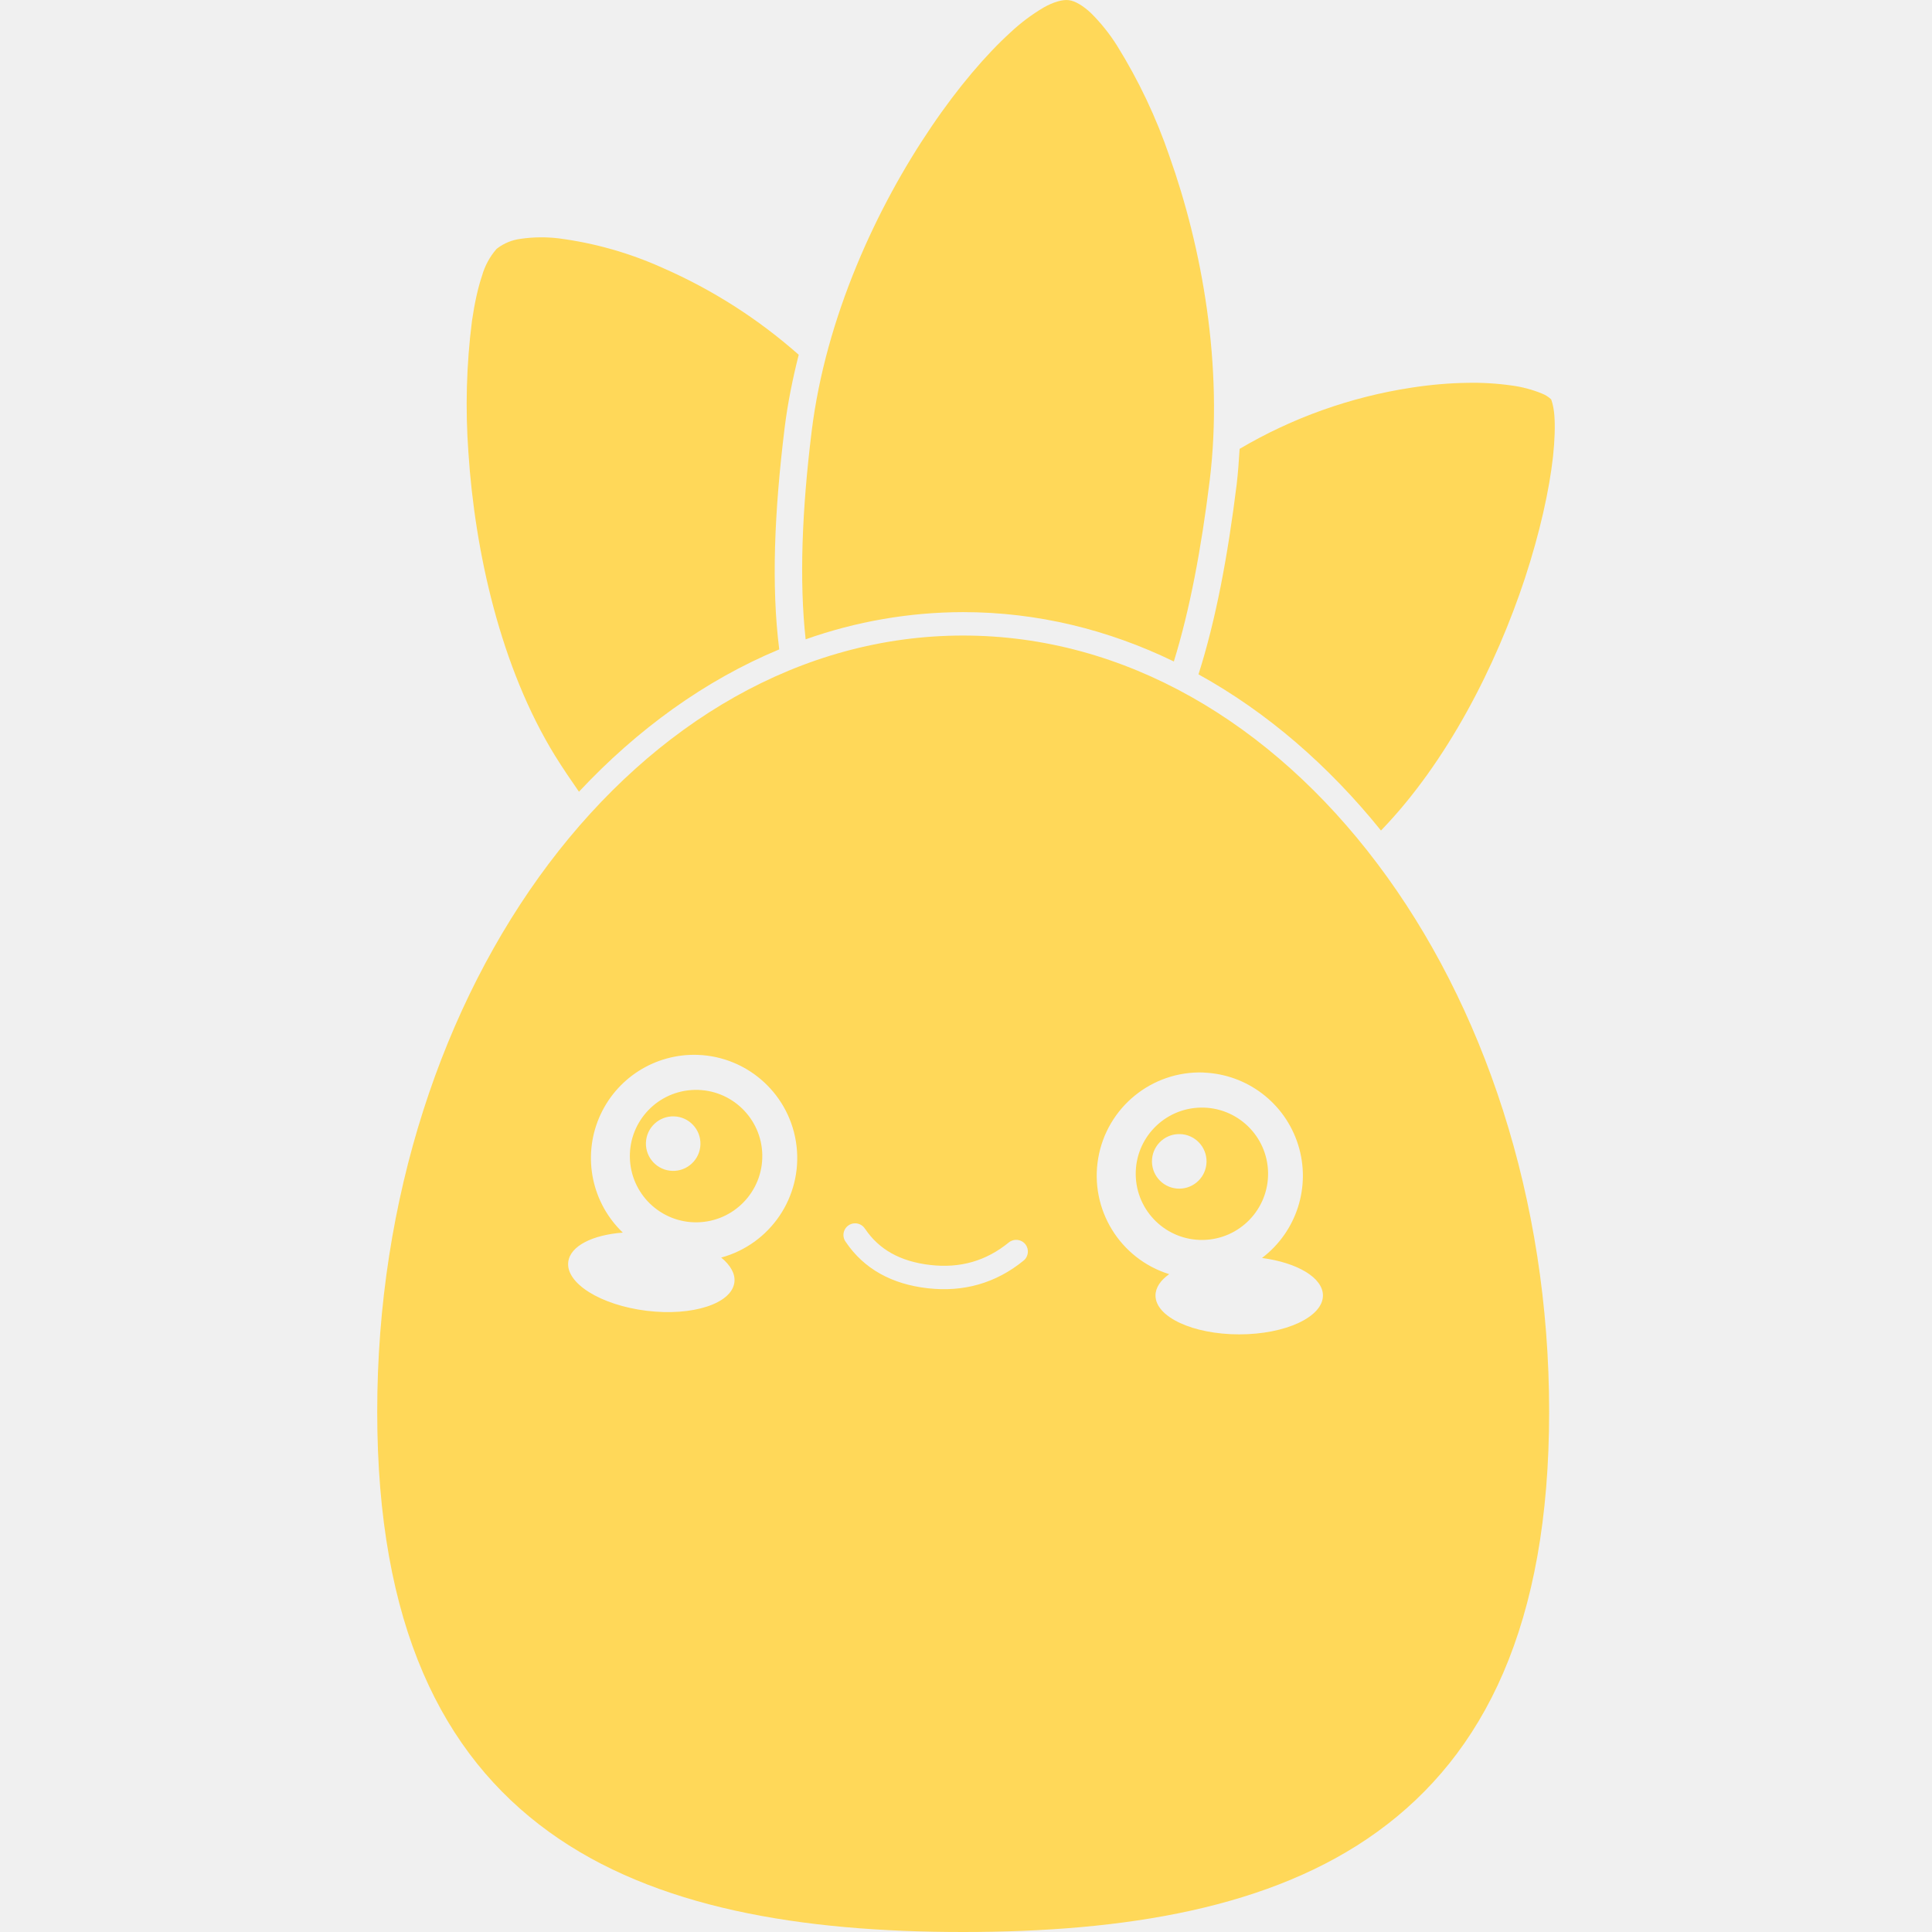
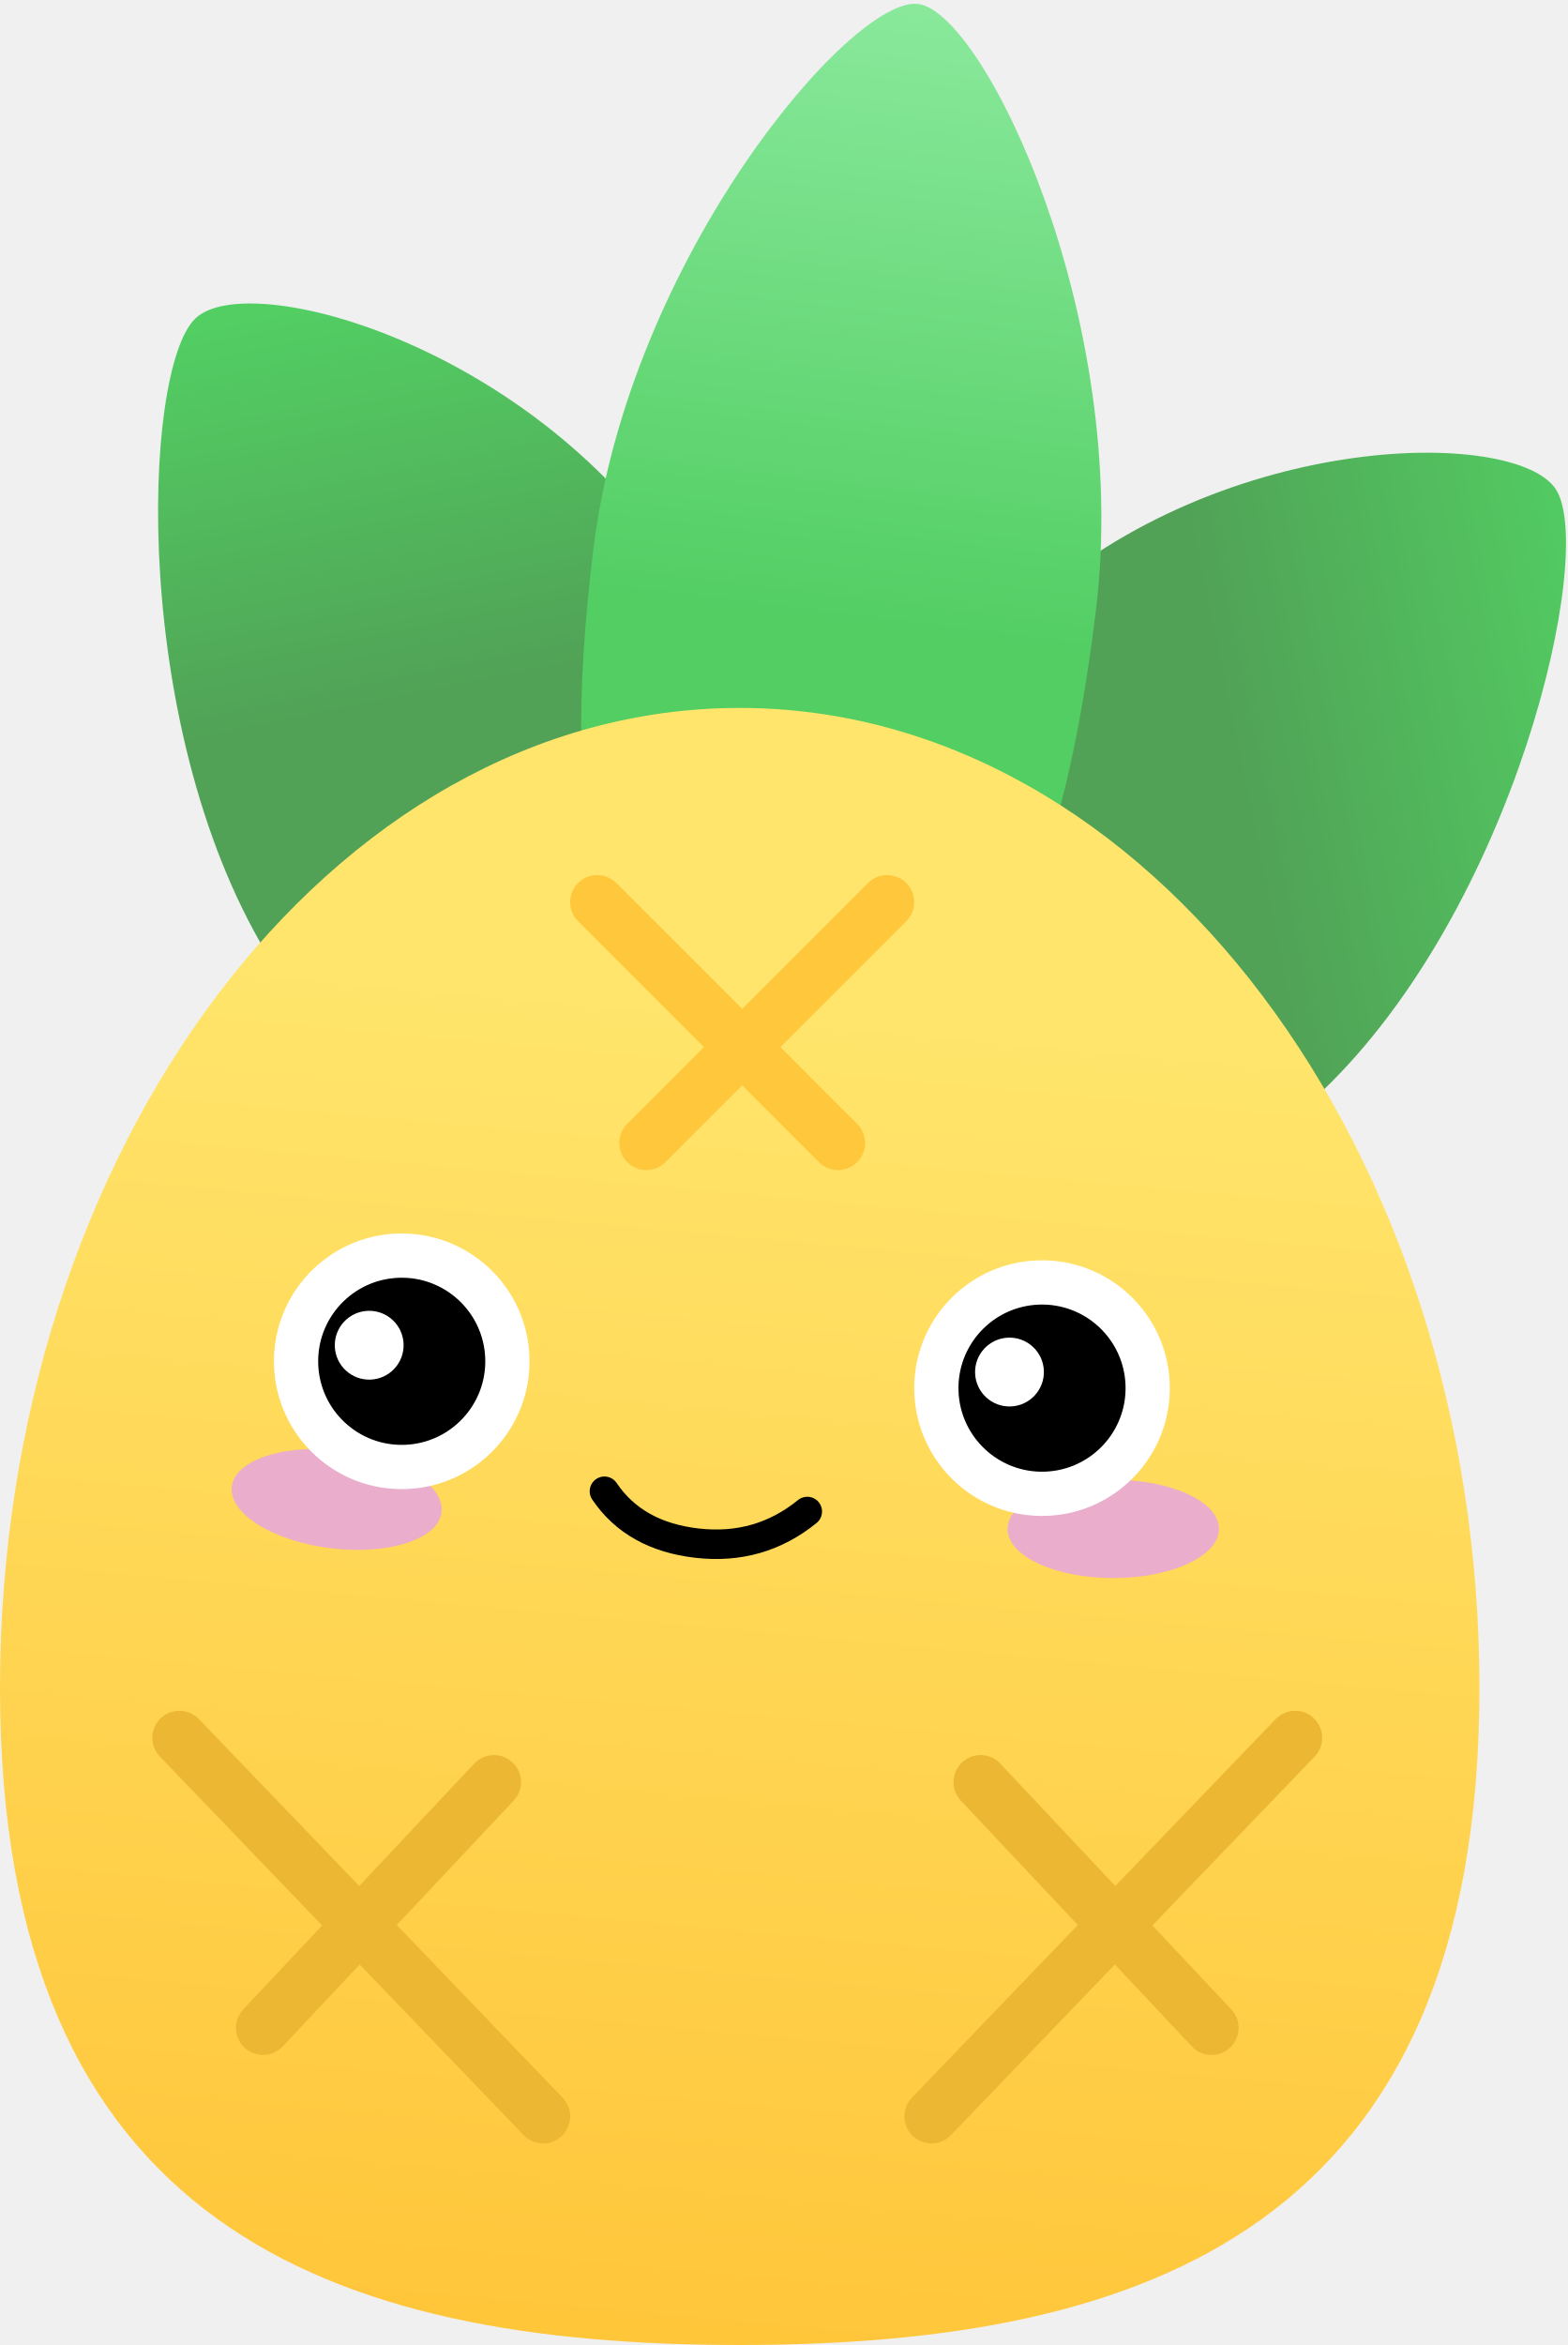
- <svg xmlns="http://www.w3.org/2000/svg" role="img" viewBox="0 0 24 24" fill="#ffd859">
-   <path d="M13.277.002c-.079-.01-.193.024-.31.09a2.346 2.346 0 0 0-.415.311c-.301.274-.65.68-.985 1.176-.672.99-1.31 2.356-1.485 3.785-.12.977-.154 1.849-.074 2.578a5.878 5.878 0 0 1 1.956-.338c.922 0 1.804.218 2.618.613.197-.637.34-1.395.445-2.246.175-1.429-.1-2.907-.499-4.028a6.695 6.695 0 0 0-.653-1.378 2.296 2.296 0 0 0-.321-.401c-.097-.092-.199-.153-.277-.162zm-6.81 2.965a.603.603 0 0 0-.288.117l-.013.011a.863.863 0 0 0-.177.327c-.051.15-.094.344-.126.565a8.205 8.205 0 0 0-.044 1.637c.08 1.222.397 2.665 1.079 3.769.093.15.193.296.294.442.726-.776 1.567-1.385 2.488-1.768-.1-.79-.06-1.714.066-2.744.038-.31.1-.616.176-.916a6.45 6.45 0 0 0-1.692-1.08 4.575 4.575 0 0 0-1.29-.366 1.805 1.805 0 0 0-.474.006zm11.751 1.789c-.21.003-.442.022-.687.06a5.974 5.974 0 0 0-2.132.76c-.009.146-.019.291-.036.437-.11.888-.258 1.684-.475 2.364.848.468 1.614 1.13 2.267 1.94.823-.85 1.43-2.05 1.787-3.13.187-.57.304-1.1.35-1.514.022-.207.027-.38.017-.51-.01-.133-.042-.206-.04-.202a.35.35 0 0 0-.114-.072 1.516 1.516 0 0 0-.375-.1 3.42 3.42 0 0 0-.562-.033zm-6.254 3.139c-2.014 0-3.83 1.087-5.147 2.834-1.316 1.748-2.131 4.16-2.131 6.807 0 2.65.806 4.258 2.131 5.218C8.132 23.707 9.96 24 11.964 24c2.004 0 3.831-.293 5.147-1.246 1.326-.96 2.133-2.568 2.133-5.218 0-2.647-.816-5.059-2.133-6.806-1.317-1.748-3.134-2.835-5.147-2.835Zm-3.297 5.209a1.282 1.282 0 0 1 .292 2.518c.115.094.177.201.164.307-.032.265-.521.424-1.09.354-.571-.07-1.007-.342-.974-.607.024-.198.302-.336.678-.364a1.282 1.282 0 0 1 .93-2.208zm6.284.22a1.282 1.282 0 0 1 .726 2.303c.437.058.757.244.757.466 0 .267-.466.483-1.04.483-.574 0-1.04-.216-1.04-.483 0-.098.063-.189.17-.265a1.282 1.282 0 0 1 .427-2.505zm-6.318.215a.822.822 0 1 0 .028 1.645.822.822 0 0 0-.028-1.645zm6.284.22a.822.822 0 1 0 .027 1.644.822.822 0 0 0-.027-1.644zm-6.543.109a.338.338 0 1 1-.023.677.338.338 0 0 1 .023-.677zm6.284.22a.339.339 0 1 1-.018 0h.018zm-3.91 1.179c.17.252.432.404.808.447.372.043.694-.05.976-.28a.145.145 0 1 1 .183.226c-.344.28-.745.394-1.192.343-.445-.051-.79-.24-1.016-.574a.145.145 0 1 1 .24-.162z" />
+ <svg xmlns="http://www.w3.org/2000/svg" xmlns:xlink="http://www.w3.org/1999/xlink" height="477" viewBox="0 0 319 477" width="319">
+   <linearGradient id="a">
+     <stop offset="0" stop-color="#52ce63" />
+     <stop offset="1" stop-color="#51a256" />
+   </linearGradient>
+   <linearGradient id="b" x1="55.342%" x2="42.817%" xlink:href="#a" y1="0%" y2="42.863%" />
+   <linearGradient id="c" x1="55.349%" x2="42.808%" xlink:href="#a" y1="0%" y2="42.863%" />
+   <linearGradient id="d" x1="50%" x2="50%" y1="0%" y2="58.811%">
+     <stop offset="0" stop-color="#8ae99c" />
+     <stop offset="1" stop-color="#52ce63" />
+   </linearGradient>
+   <linearGradient id="e" x1="51.378%" x2="44.585%" y1="17.473%" y2="100%">
+     <stop offset="0" stop-color="#ffe56c" />
+     <stop offset="1" stop-color="#ffc63a" />
+   </linearGradient>
+   <g fill="none" fill-rule="evenodd" transform="translate(-34 -24)">
+     <g transform="matrix(.9925462 .1218693 -.1218693 .9925462 33.92207 .976691)">
+       <path d="m103.951 258.274c44.362-4.361 60.015-40.391 65.353-94.699s-30.932-103.451-46.02-101.968c-15.088 1.483-63.039 58.905-68.377 113.213-5.339 54.308 4.683 87.815 49.044 83.454z" fill="url(#b)" transform="matrix(.7071068 -.7071068 .7071068 .7071068 -80.49633 125.8929)" />
+       <path d="m275.877 258.274c44.362 4.361 53.167-29.265 47.829-83.573-5.339-54.308-52.073-111.611-67.161-113.094-15.088-1.483-52.575 47.54-47.236 101.848s22.207 90.458 66.569 94.819z" fill="url(#c)" transform="matrix(.7071068 .7071068 -.7071068 .7071068 191.4034 -141.862)" />
+       <path d="m188.37 216.876c39.942 0 50.953-38.252 50.953-97.899 0-59.647-37.368-118.101-50.953-118.101s-52.047 58.455-52.047 118.101c0 59.647 12.106 97.899 52.047 97.899z" fill="url(#d)" />
+     </g>
+     <path d="m184.473 501c83.119 0 150.527-24.145 150.527-133.645s-67.408-199.355-150.527-199.355c-83.119 0-150.473 89.855-150.473 199.355s67.355 133.645 150.473 133.645z" fill="url(#e)" />
+     <ellipse cx="260.5" cy="335" fill="#eaadcc" rx="21.5" ry="10" />
+     <ellipse cx="102.5" cy="329" fill="#eaadcc" rx="21.5" ry="10" transform="matrix(.9925462 .1218693 -.1218693 .9925462 40.85903 -10.03929)" />
+     <g transform="matrix(-.9993908 .0348995 .0348995 .9993908 269.2848 271.0277)">
+       <path d="m73.105 58.273c6.737 4.913 14.313 6.664 22.728 5.253 8.415-1.411 14.505-5.254 18.272-11.528" stroke="#000" stroke-linecap="round" stroke-linejoin="round" stroke-width="6" transform="matrix(.9998477 .01745241 -.01745241 .9998477 1.026464 -1.624794)" />
+       <path d="m154.501 3c-5.938 0-11.313 2.406-15.204 6.297-3.891 3.891-6.297 9.265-6.297 15.203 0 5.938 2.406 11.313 6.297 15.203 3.891 3.891 9.266 6.297 15.204 6.297 5.937 0 11.312-2.406 15.202-6.297 3.89-3.891 6.296-9.266 6.296-15.203 0-5.937-2.406-11.312-6.297-15.203-3.89-3.891-9.265-6.297-15.202-6.297z" fill="#000" />
+       <path d="m154 21c0-3.866 3.135-7 6.999-7 3.866 0 7.001 3.134 7.001 7s-3.134 7-7.001 7c-3.864-.001-6.999-3.134-6.999-7z" fill="#fff" />
+       <path d="m24.5 13c-5.938 0-11.312 2.406-15.203 6.297-3.891 3.891-6.297 9.265-6.297 15.203 0 5.938 2.406 11.313 6.297 15.204 3.891 3.891 9.266 6.297 15.203 6.297 5.937 0 11.312-2.406 15.203-6.297 3.891-3.891 6.297-9.266 6.297-15.203 0-5.937-2.406-11.312-6.297-15.202-3.891-3.891-9.266-6.297-15.203-6.297z" fill="#000" />
+       <g fill="#fff">
+         <path d="m136 24.499c0 10.219 8.283 18.501 18.501 18.501 10.217 0 18.499-8.282 18.499-18.501 0-10.217-8.282-18.499-18.499-18.499-10.218 0-18.501 8.282-18.501 18.499zm-6 0c0-13.531 10.969-24.499 24.501-24.499 13.531 0 24.499 10.968 24.499 24.499 0 13.532-10.968 24.501-24.499 24.501-13.532 0-24.501-10.968-24.501-24.501z" fill-rule="nonzero" stroke="#fff" stroke-width="3" />
+         <path d="m6 34.499c0 10.219 8.282 18.501 18.5 18.501 10.217 0 18.5-8.282 18.5-18.501 0-10.217-8.283-18.499-18.5-18.499-10.218 0-18.5 8.282-18.5 18.499zm-6 0c0-13.531 10.968-24.499 24.5-24.499 13.531 0 24.5 10.968 24.5 24.499 0 13.532-10.969 24.501-24.5 24.501-13.532 0-24.5-10.968-24.5-24.501z" fill-rule="nonzero" stroke="#fff" stroke-width="3" />
+         <path d="m24 31c0-3.866 3.134-7 7-7s7 3.134 7 7-3.134 7-7 7-7-3.134-7-7z" />
+       </g>
+     </g>
+     <g stroke-linecap="round" stroke-width="11">
+       <g stroke="#ecb732">
+         <path d="m70.5 377.5 74 77" />
+         <path d="m134.5 386.5-47 50" />
+       </g>
+       <g stroke="#ecb732" transform="matrix(-1 0 0 1 298 377)">
+         <path d="m.5.5 74 77" />
+         <path d="m64.5 9.5-47 50" />
+       </g>
+       <g stroke="#ffc73b" transform="matrix(0 1 -1 0 215 207)">
+         <path d="m.5.5 49 49" />
+         <path d="m.5 10.5 49 49" transform="matrix(-1 0 0 1 50 0)" />
+       </g>
+     </g>
+   </g>
</svg>
